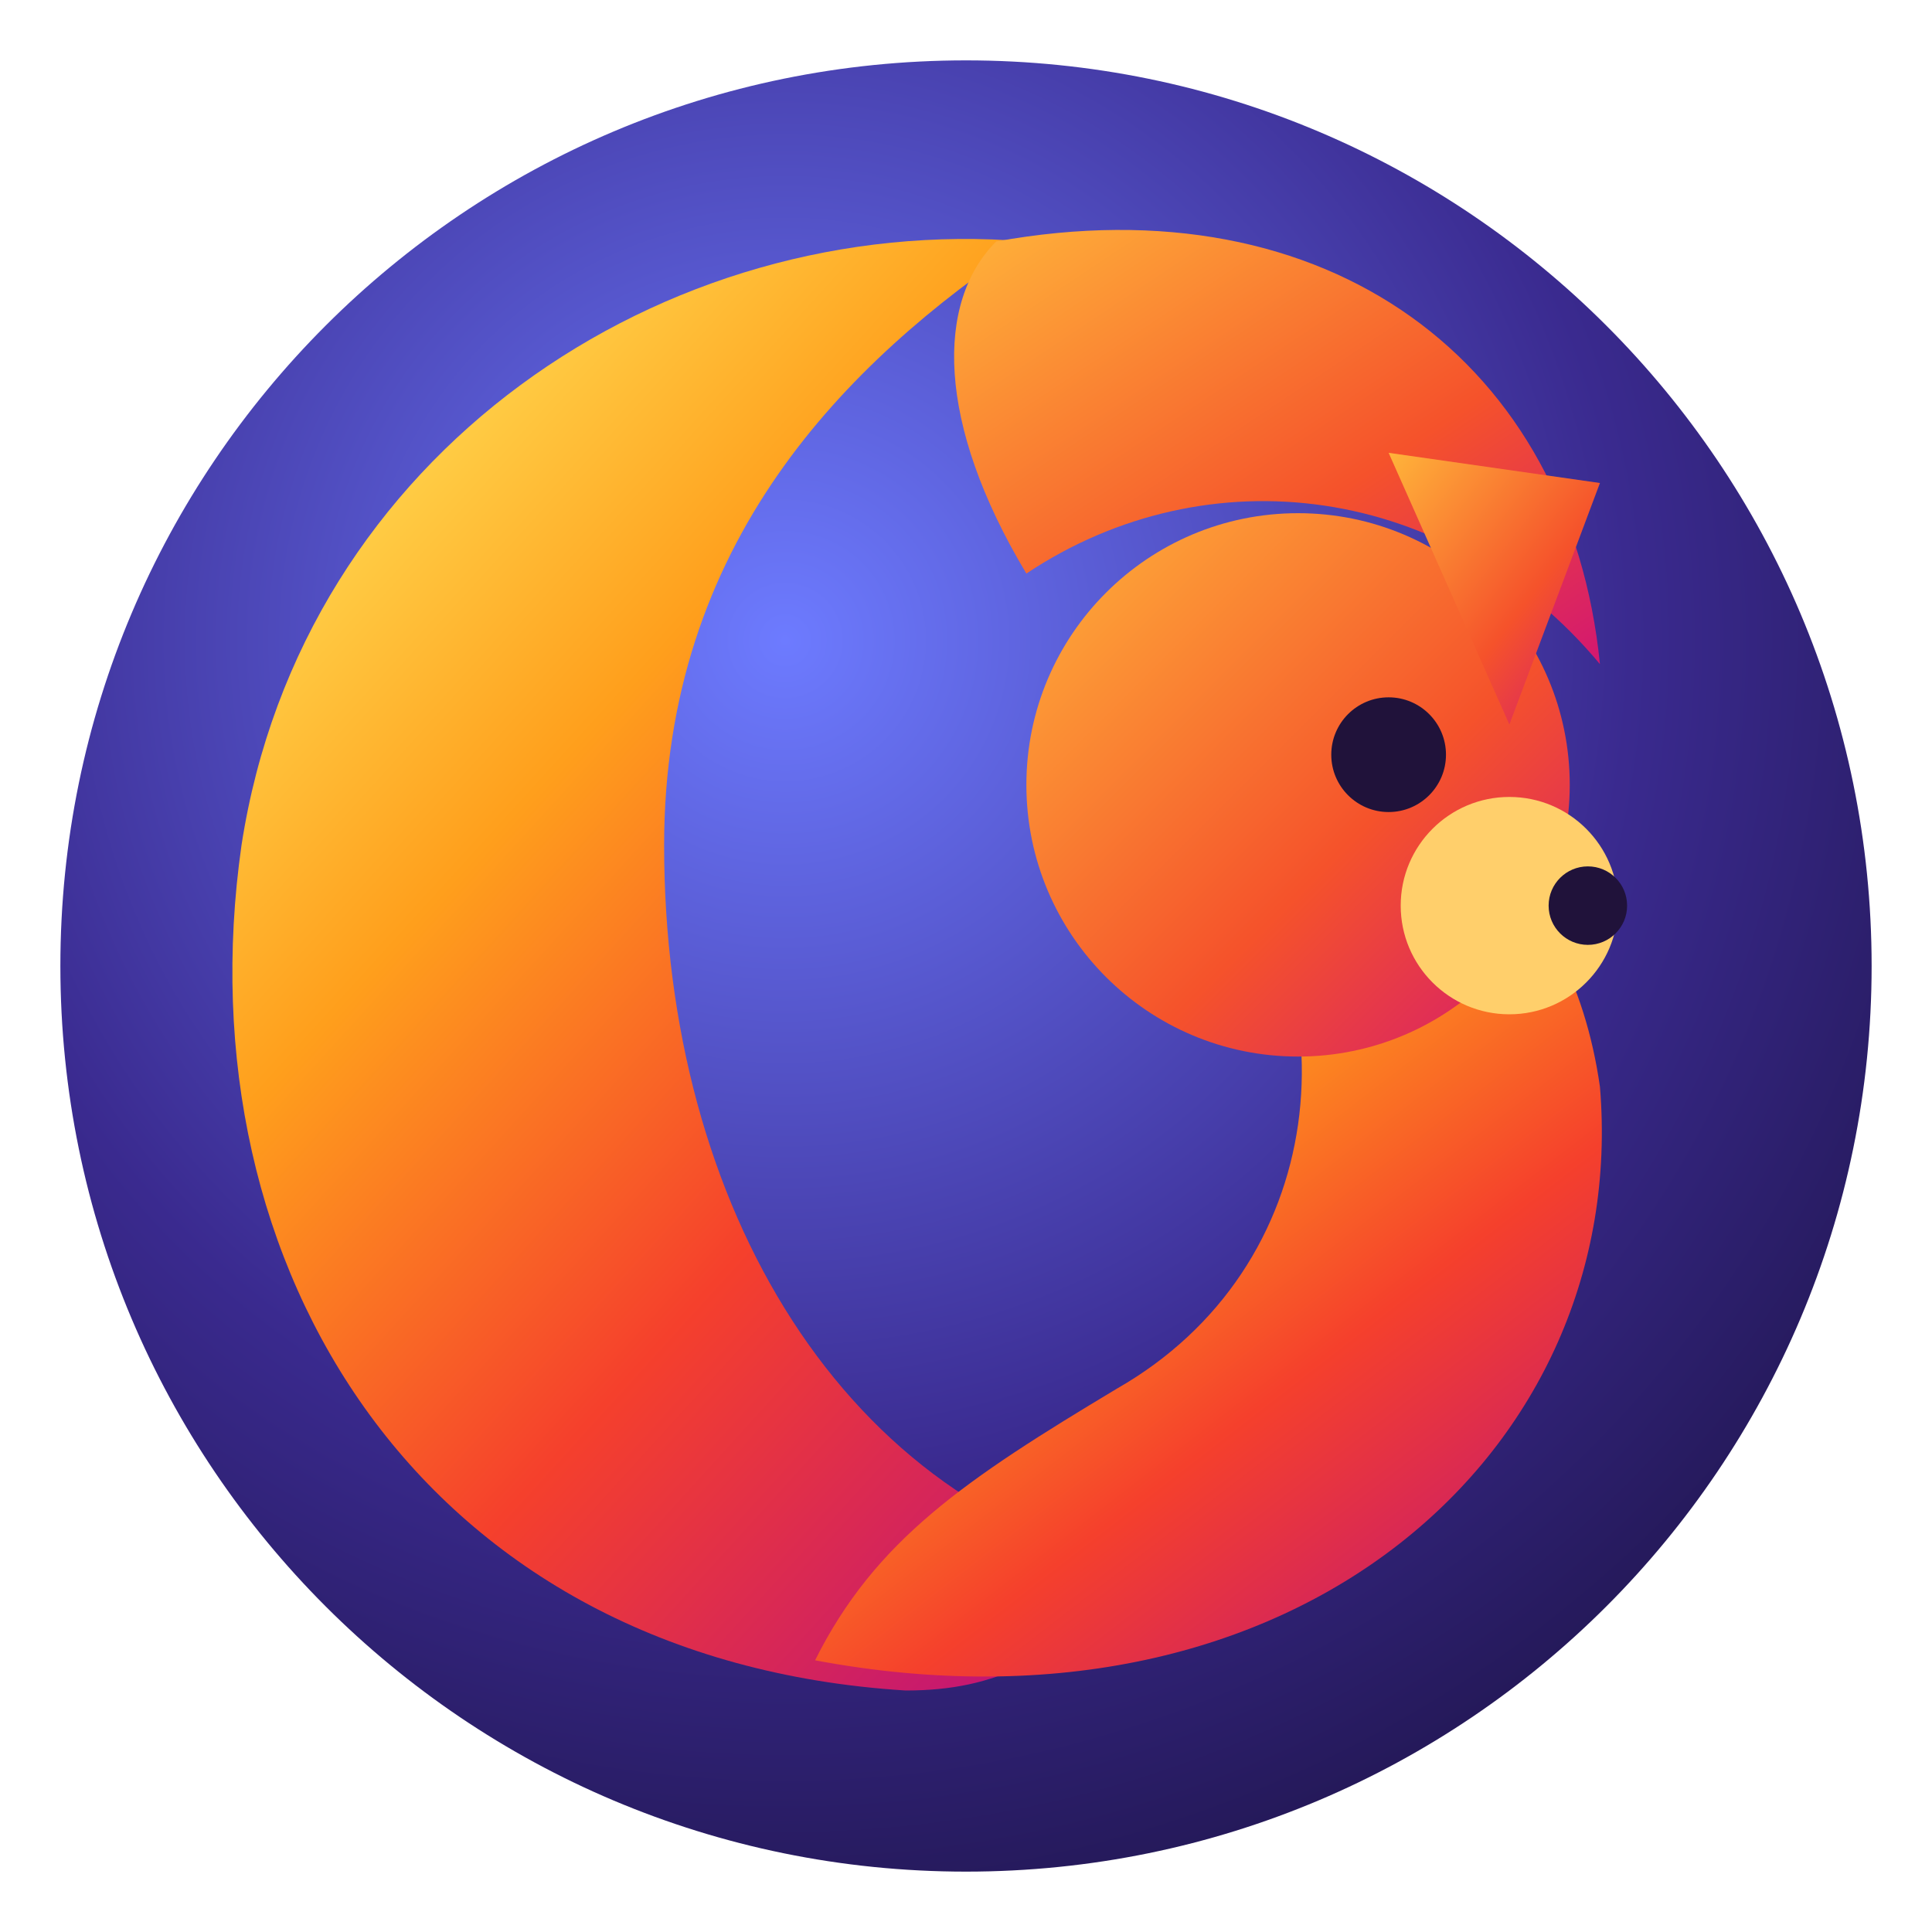
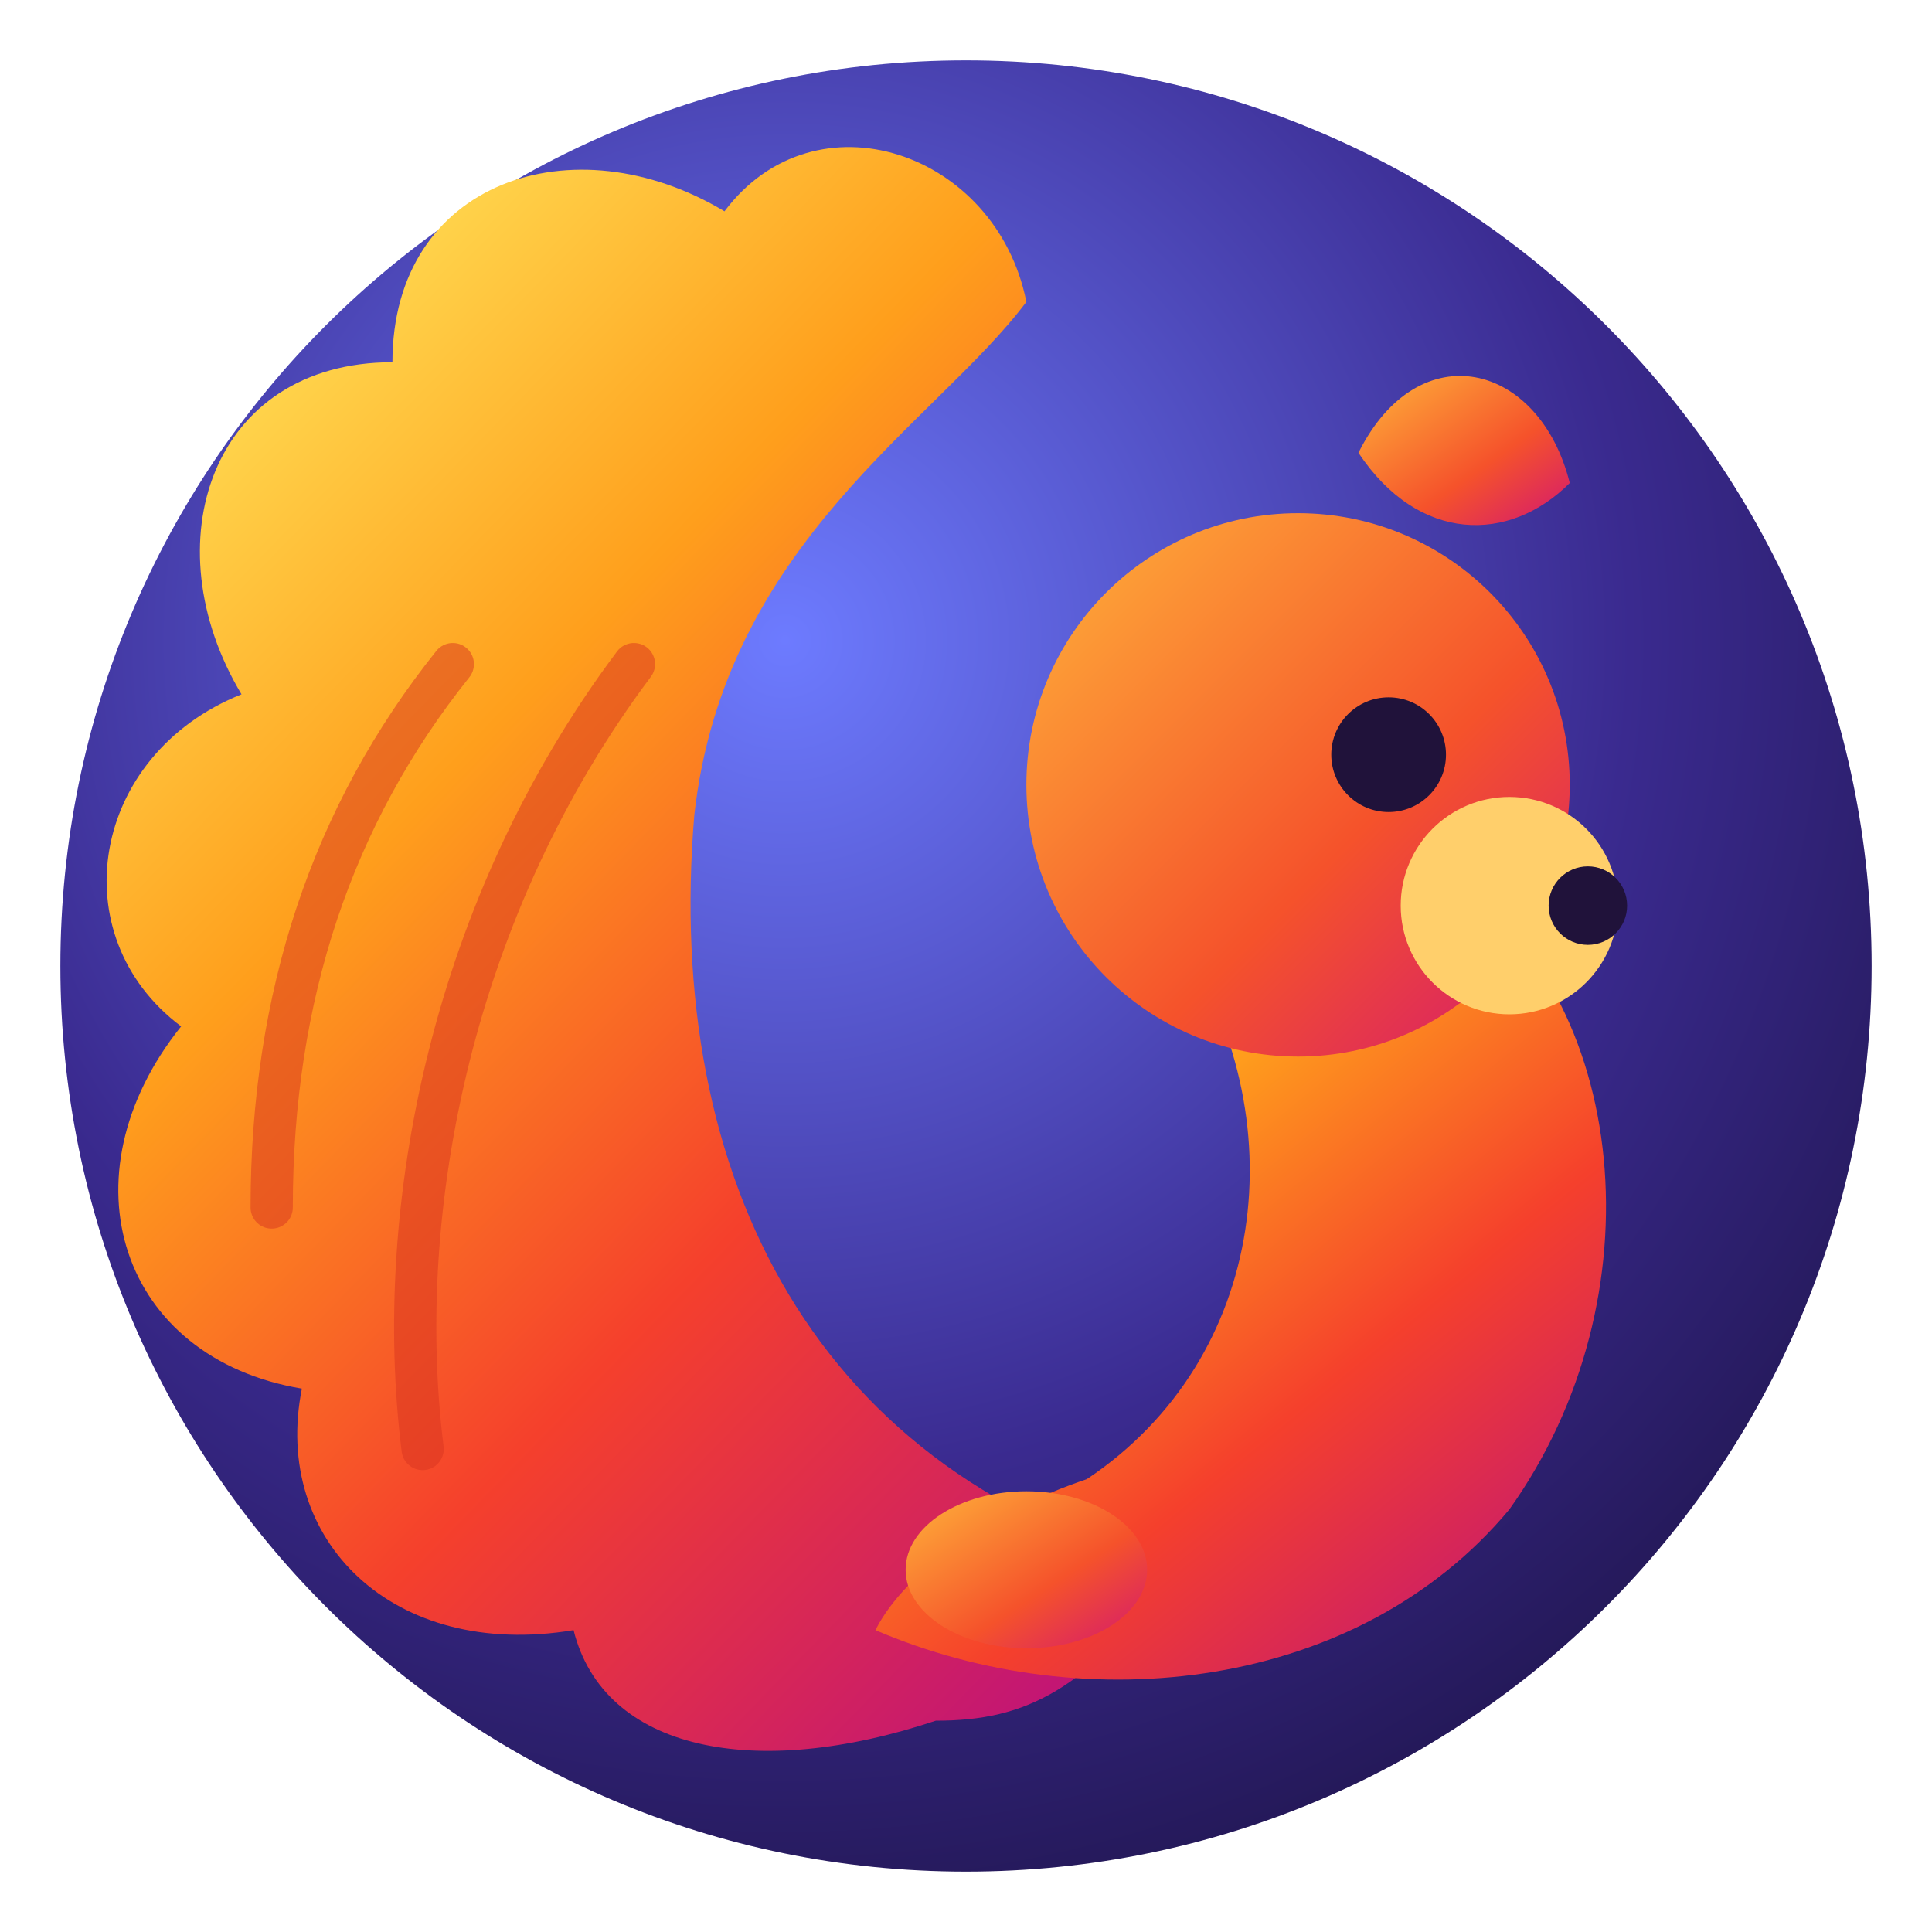
<svg xmlns="http://www.w3.org/2000/svg" width="64" height="64" viewBox="0 0 64 64">
  <defs>
    <radialGradient id="globe" cx="0.4" cy="0.32" r="0.85">
      <stop offset="0" stop-color="#6d7bff" />
      <stop offset="0.55" stop-color="#3a2a8f" />
      <stop offset="1" stop-color="#180f3a" />
    </radialGradient>
    <linearGradient id="fur" x1="0.15" y1="0" x2="0.85" y2="1">
      <stop offset="0" stop-color="#ffe95e" />
      <stop offset="0.34" stop-color="#ff9f1c" />
      <stop offset="0.66" stop-color="#f5402c" />
      <stop offset="1" stop-color="#c21575" />
    </linearGradient>
    <linearGradient id="fur2" x1="0" y1="0" x2="1" y2="1">
      <stop offset="0" stop-color="#ffb43a" />
      <stop offset="0.6" stop-color="#f5522b" />
      <stop offset="1" stop-color="#d31771" />
    </linearGradient>
  </defs>
  <circle cx="32" cy="32" r="30" fill="url(#globe)" />
-   <path d="M30 56            C14 55 6 42 8 28            C10 15 22 7 34 8            C28 12 22 18 22 28            C22 40 28 50 38 52            C35 55 33 56 30 56 Z" fill="url(#fur)" />
-   <path d="M33 8 C44 6 52 12 53 22 C48 16 40 15 34 19 C31 14 31 10 33 8 Z" fill="url(#fur2)" />
-   <path d="M27 55            C43 58 54 48 53 36            C52 29 47 25 40 27            C45 33 44 42 37 46            C32 49 29 51 27 55 Z" fill="url(#fur)" />
+   <path d="M31 57            C25 59 20 58 19 54            C13 55 9 51 10 46            C4 45 2 39 6 34            C2 31 3 25 8 23            C5 18 7 12 13 12            C13 6 19 4 24 7            C27 3 33 5 34 10            C31 14 24 18 23 27            C22 39 27 49 39 52            C36 56 34 57 31 57 Z" fill="url(#fur)" />
+   <g fill="none" stroke="#d8341f" stroke-width="1.4" stroke-linecap="round" opacity="0.5">
+     <path d="M14 48 C13 40 15 30 21 22" />
+     <path d="M9 40 C9 33 11 27 15 22" />
+   </g>
+   <path d="M29 54            C36 57 45 56 50 50            C55 43 54 33 48 29            C44 26 40 27 39 31            C43 37 42 45 36 49            C33 50 30 52 29 54 Z" fill="url(#fur)" />
+   <ellipse cx="34" cy="52" rx="4" ry="2.6" fill="url(#fur2)" />
  <circle cx="43" cy="26" r="9" fill="url(#fur2)" />
-   <path d="M46 15 L53 16 L50 24 Z" fill="url(#fur2)" />
+   <path d="M45 15 C47 11 51 12 52 16 C50 18 47 18 45 15 Z" fill="url(#fur2)" />
  <circle cx="50" cy="30" r="3.6" fill="#ffcf6b" />
  <circle cx="46" cy="25" r="1.9" fill="#20123a" />
  <circle cx="52.6" cy="30" r="1.3" fill="#20123a" />
</svg>
